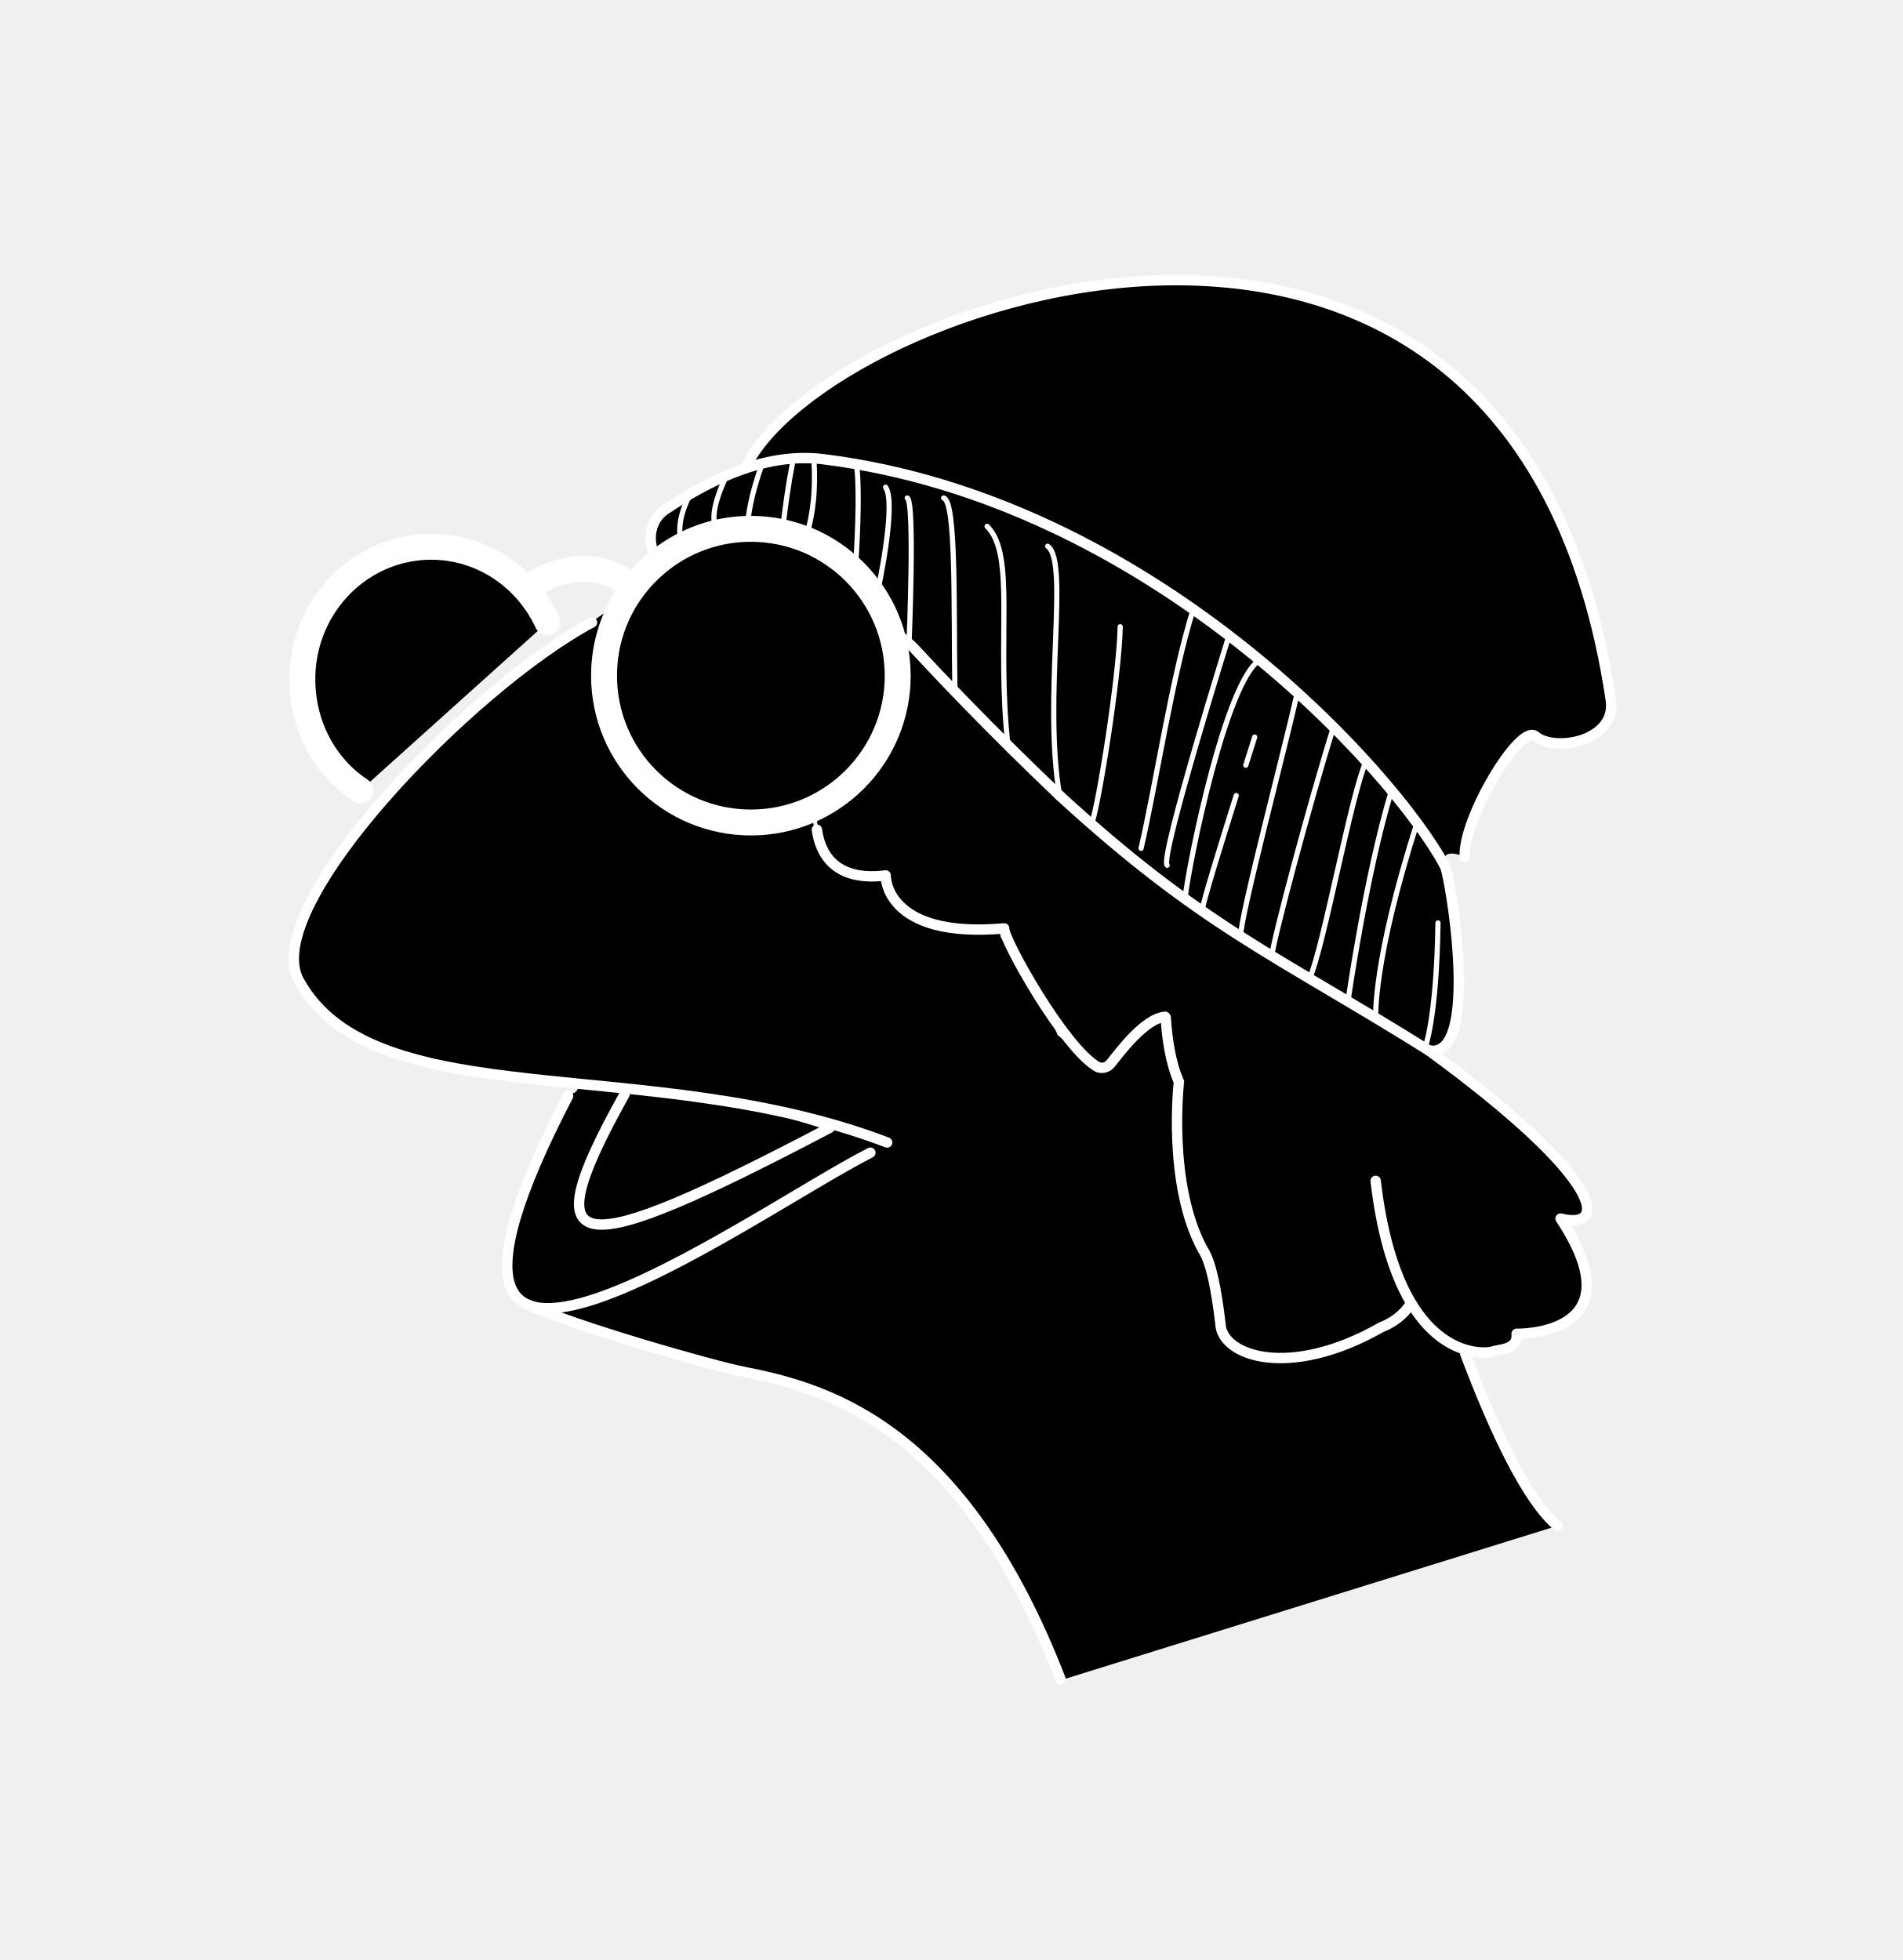
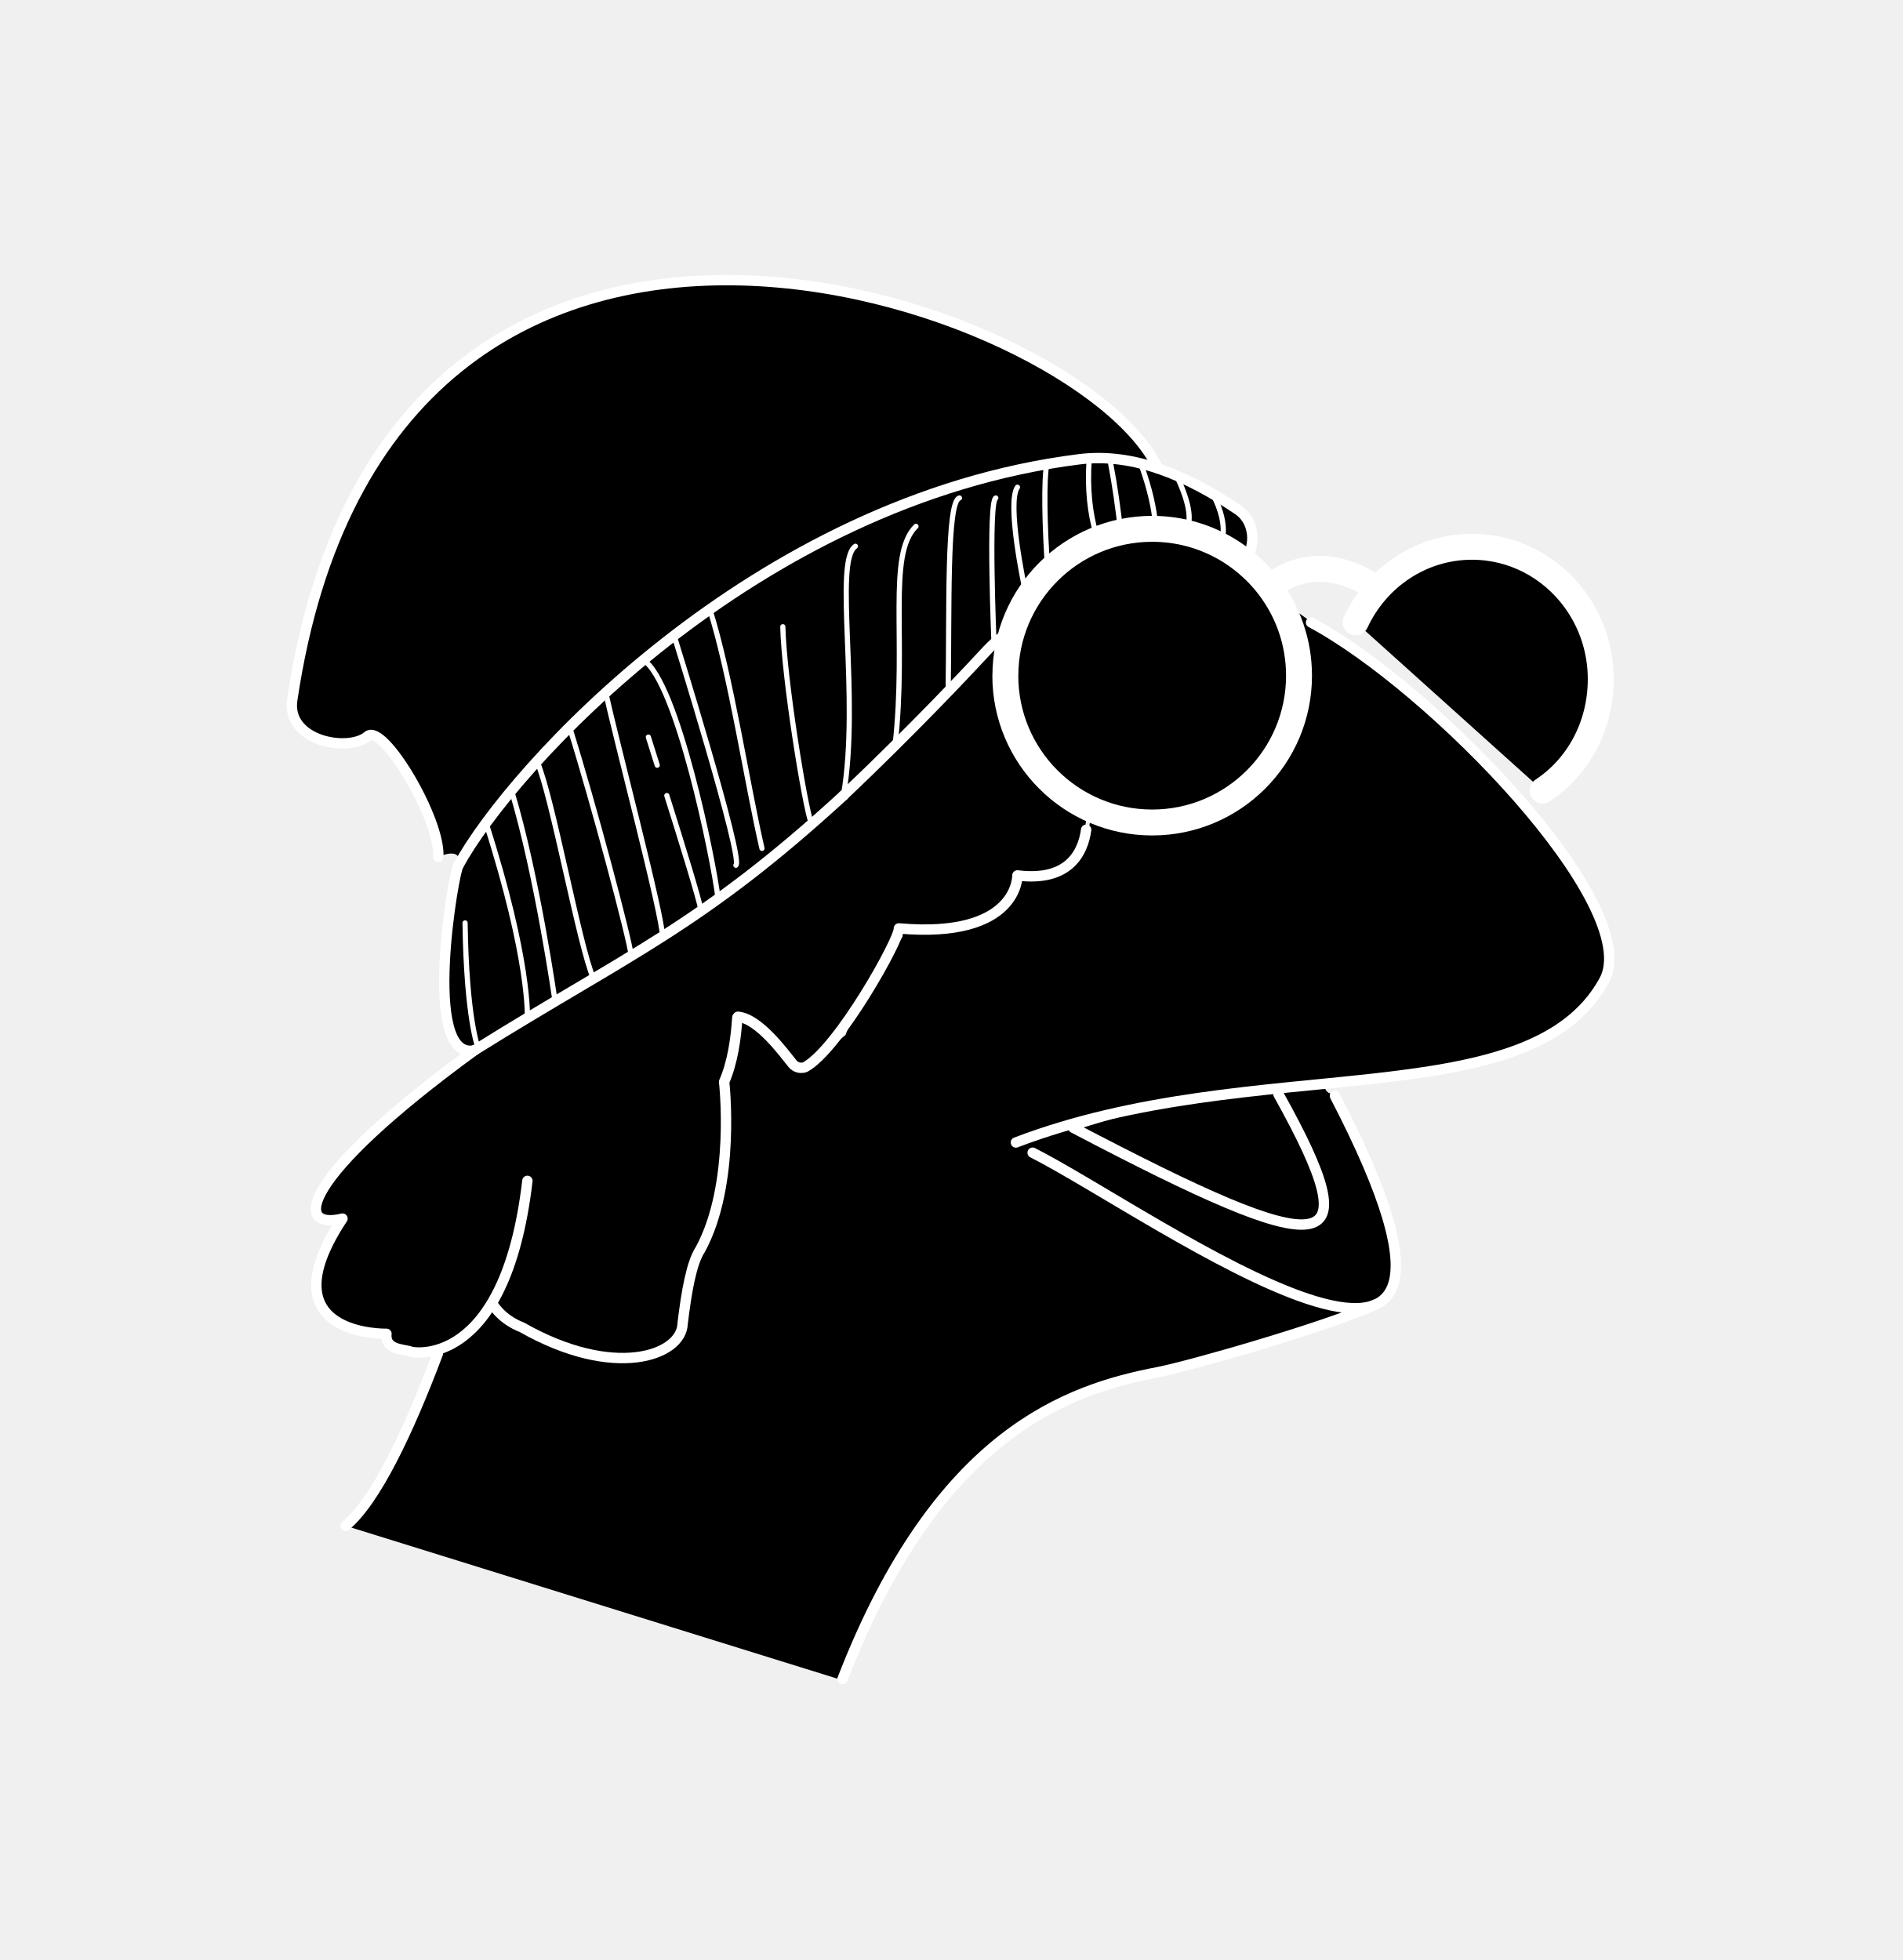
<svg xmlns="http://www.w3.org/2000/svg" version="1.1" viewBox="0 0 367 378.04">
  <defs>
    <style>
      .st0, .st1, .st2, .st3, .st4, .st5, .st6 {
        stroke: #fff;
      }

      .st0, .st2, .st3, .st5, .st6 {
        fill: none;
      }

      .st0, .st4, .st6 {
        stroke-miterlimit: 10;
      }

      .st1, .st2, .st3, .st5 {
        stroke-linejoin: round;
      }

      .st1, .st2, .st3, .st5, .st6 {
        stroke-linecap: round;
      }

      .st1, .st3 {
        stroke-width: 5px;
      }

      .st2, .st6 {
        stroke-width: 2px;
      }

      .st7 {
        display: none;
      }
    </style>
  </defs>
  <g id="Layer_2" class="st7">
    <rect width="367" height="378.04" />
  </g>
  <g id="Layer_1">
-     <path d="M300.34,294.3s-19.71-29.2-17.78-33.99c0,0-7.34-3.09-10.07-8.44l-5.72,3.97-7.46,3.54-8.01,2.2-5.43.32-5.9-1.04-4.24-3.91-3.78-15.95-4.88-14.44-.26-17.77-2.83-13.13-11.71,10.69-8.32-6.71-2.32-6.03-3.13-4.59-5.57-8.41.19-1.72h-12.48l-8.47-4.8-2.17-5.88-7.8.22-4.57-5.32-1.57-8.66-16.42,5.73-23.14-19.23.2-22.82-25,17.57-20.99,21.74-11.83,18.78-2.6,10.42,8.88,11.69,15.03,5.99,31.14,4.67c.37.93.07,1.63-1.04,2.05l-10.3,20.42-2.31,15.24,3.39,4.92,6.93,2.68,13.14,4.13,13.41,3.91,21.46,5.54,16.28,8.68,11.89,10.15,10.59,15.82,5.3,11.27,4.79,10.18" />
-     <polygon points="157.38 157.02 174.15 135.26 174.15 123.44 208.39 157.02 234 177.53 276.06 202.67 301.42 224.1 306.1 231.73 305.48 234.72 302.96 235.35 301.59 235.35 305.82 245.76 304.74 253.44 295.35 257.08 292.49 257.26 292.28 258.73 289.65 260.29 285.52 261.06 280.93 260.32 274.13 254.12 272.07 251.44 266.31 256.67 251.29 261.59 240.8 261.59 235.87 258.45 234.09 246.98 228.56 232.61 226.86 215.18 227.37 208.63 224.82 195.71 220.47 197.92 213.89 205.43 211.13 205.57 206.6 201.79 201.95 194.35 198.15 188.48 194.51 182.21 193.28 178.87 181.38 178.89 173.13 175.22 170.66 168.59 163.82 168.38 158.34 163.94 157.38 157.02" />
-     <path d="M143.7,90.36c14.82-32.09,148.45-79.65,166.95,44.63,1.19,7.98-10.81,10.16-14.54,7-2.98-2.53-14.08,16.06-13.62,23.28,0,0-4.83-2.23-3.89,1.63" />
-     <path class="st0" d="M203.44,152.56c-13.72-13.03-24.43-24.47-27.71-28.02" />
-     <path class="st0" d="M274.6,201.7c-29.69-18.55-43.6-23.85-71.17-49.14" />
-     <path class="st0" d="M277.68,166.01c.82.53,7.28,37.76-3.07,35.69" />
-     <path d="M157.94,87.7c62.83,7.83,109.74,59.89,119.74,78.31,0,0,10.15,34.77-2.16,36.66l-37.78-22.73-25.43-19.22-19.62-18.62-18.24-19.45-8.33-10.31-8.44-7.24-19.66-3.49-11.07,6.74s-4.16-5.51,1.28-10,19.76-10.9,24.57-9.99" />
-     <path d="M111.33,209s.97,1.67-1.64,2.14l-7.87,17.75-3.7,11.67.81,8.54,4.86,3.08,12.19-1.73,26.13-12.94,19.17-11.19,7.65-4.64s-1.22-1.05,0-2.13-17.16-4.47-17.16-4.47l-28.18-4.7-12.27-1.38h.01Z" />
-     <path class="st4" d="M159.99,217.54c-49.63,26.03-57.21,25-39.28-7.15,13.52-.17,26.38,3.07,39.28,7.15Z" />
-     <path class="st3" d="M102.59,112.83c3.66-2.31,11.64-5.85,19.63.42" />
-     <path class="st1" d="M69.51,152.46c-6.82-4.5-11.2-12.41-11.2-21.47,0-5.78,1.87-11.11,5.02-15.39,4.53-6.16,11.72-10.14,19.81-10.14,9.89,0,18.44,5.95,22.43,14.56" />
-     <path class="st6" d="M167.86,222.33c-23.06,11.67-98.88,67.14-58.3-10.95" />
-     <path class="st6" d="M120.45,211.06c-17.92,32.15-10.09,32.51,39.54,6.48" />
-     <path class="st6" d="M101.82,251.64c8.93,4.15,35.6,11.81,41.88,13.02,17.15,3.31,42.33,11.46,60.82,59.18" />
-     <path class="st2" d="M114.17,120.06c-23.19,12.39-64.37,54.76-56.53,69.07,14.53,26.52,67.52,13.67,113.45,31.23" />
-     <path class="st1" d="M173.13,130.32c0,15.64-12.68,28.32-28.32,28.32s-28.32-12.68-28.32-28.32c0-6.41,2.13-12.33,5.72-17.07,5.17-6.83,13.37-11.25,22.59-11.25,15.64,0,28.32,12.68,28.32,28.32h.01Z" />
-     <path class="st2" d="M204.35,153.44c-13.72-13.03-24.43-24.47-27.71-28.02-.99-1.07-2.07-2.04-3.29-2.83" />
-     <path class="st2" d="M278.59,166.89c-10-18.42-56.91-70.48-119.74-78.31-10.56-1.32-21,3.27-30.61,9.76-2.91,1.97-3.52,6.05-1.79,9.11l.51.9" />
-     <path class="st2" d="M282.56,261.06c5.69,15.1,11.96,28.33,17.78,33.24" />
-     <path class="st2" d="M282.56,261.06" />
-     <path class="st2" d="M263.45,198.6" />
-     <path class="st5" d="M146.77,90.09c-1.49,4.2-2.29,7.79-2.6,10.93" />
-     <path class="st5" d="M152.81,89.44c-.81,4.18-1.42,8.64-1.94,13.22" />
-     <path class="st5" d="M156.95,88.39c.42,6.1-.19,10.69-1.3,14.55" />
-     <path class="st5" d="M165.12,89.51c.61,2.77.46,12.02-.2,20.88" />
-     <path class="st5" d="M169.44,113.24s3.47-16.22,1.35-19.27" />
-     <path class="st5" d="M175.31,124.11s1.15-27.33-.34-28.06" />
-     <path class="st5" d="M181.98,96.05c2.5.65,1.91,21.8,2.18,37.33" />
-     <path class="st5" d="M190.36,101.52c5.58,5.43,1.75,21.74,4.03,42.25" />
-     <path class="st5" d="M131.66,105.24s-1.94-3.38,1.32-9.69" />
-     <path class="st5" d="M230.12,117.53c-4.06,12.8-7.23,33.92-10.06,46.1" />
-     <path class="st5" d="M210.58,158.73c1.23-3.32,5.23-27.83,5.46-37.85" />
-     <path class="st5" d="M204.35,153.44c-3.24-18.9,1.95-45.15-2.31-48.08" />
-     <path class="st2" d="M143.7,90.36c14.82-32.09,148.45-79.65,166.95,44.63,1.19,7.98-10.81,10.16-14.54,7-2.98-2.53-14.08,16.06-13.62,23.28" />
-     <path class="st5" d="M237.01,122.59s-13.44,43.06-11.92,44.3" />
-     <path class="st5" d="M242.92,127.3c-6.46,4.16-13.47,38.24-14.4,46.05" />
-     <path class="st5" d="M274.8,202.14s2.25-5.48,2.52-24.13" />
-     <path class="st5" d="M265.31,196.33s-.58-10.98,7.97-37.6" />
-     <path class="st5" d="M259.96,193.14s3.44-24.31,8.4-40.67" />
-     <path class="st5" d="M252.56,188.75c2.76-6.28,7.92-35.16,10.89-41.92" />
-     <path class="st5" d="M245.27,184.37c.33-3.25,7.3-29.46,11.9-44.12" />
-     <path class="st5" d="M239.25,180.61c-.11-3.63,9.09-38.42,10.84-46.61" />
-     <path class="st5" d="M240.26,147.59c.59-1.87,1.17-3.7,1.71-5.42" />
-     <path class="st5" d="M231.79,175.66c.51-2.63,3.52-12.37,6.62-22.21" />
-     <path class="st2" d="M157.54,160.04c.59,4.31,3.23,10.07,13.26,8.81,0,0-.31,12.26,22.86,10.22-.28,1.86,11.61,23.26,18.09,26.76.88.32,1.86.04,2.44-.69,1.71-2.12,6.5-8.69,10.51-9.03" />
-     <path class="st2" d="M224.82,196.3c.24,3.87.89,8.63,2.54,12.36,0,0-2.3,19.71,4.6,32.35,1.67,2.52,2.65,7.95,3.41,14.35.23,6.11,13.16,10.81,31.02.63,0,0,3.65-1.23,5.67-4.55" />
-     <path class="st2" d="M275.52,202.59c-29.69-18.55-43.6-23.85-71.17-49.14" />
-     <path class="st2" d="M275.52,202.59c10.36,2.07,3.89-35.16,3.07-35.69" />
-     <path class="st2" d="M265.3,227.76c4.31,36.77,22.32,33,22.32,33,1.38-.58,5.2-.29,4.86-3.5,0,0,23.57.59,8.48-22.22,9.41,2.3,8.51-7.66-25.46-32.46" />
-     <path class="st5" d="M140.14,91.72s-3.54,6.83-2.12,9.89" />
+     <path d="M66.67,294.3s19.71-29.2,17.78-33.99c0,0,7.34-3.09,10.07-8.44l5.72,3.97,7.46,3.54,8.01,2.2,5.43.32,5.9-1.04,4.24-3.91,3.78-15.95,4.88-14.44.26-17.77,2.83-13.13,11.71,10.69,8.32-6.71,2.32-6.03,3.13-4.59,5.57-8.41-.19-1.72h12.48s8.47-4.8,8.47-4.8l2.17-5.88,7.8.22,4.57-5.32,1.57-8.66,16.42,5.73,23.14-19.23-.2-22.82,25,17.57,20.99,21.74,11.83,18.78,2.6,10.42-8.88,11.69-15.03,5.99-31.14,4.67c-.37.93-.07,1.63,1.04,2.05l10.3,20.42,2.31,15.24-3.39,4.92-6.93,2.68-13.14,4.13-13.41,3.91-21.46,5.54-16.28,8.68-11.89,10.15-10.59,15.82-5.3,11.27-4.79,10.18" />
+     <polygon points="209.63 157.02 192.86 135.26 192.86 123.44 158.62 157.02 133.01 177.53 90.95 202.67 65.59 224.1 60.91 231.73 61.53 234.72 64.05 235.35 65.42 235.35 61.19 245.76 62.27 253.44 71.66 257.08 74.52 257.26 74.73 258.73 77.36 260.29 81.49 261.06 86.08 260.32 92.88 254.12 94.94 251.44 100.7 256.67 115.72 261.59 126.21 261.59 131.14 258.45 132.92 246.98 138.45 232.61 140.15 215.18 139.64 208.63 142.19 195.71 146.54 197.92 153.12 205.43 155.88 205.57 160.41 201.79 165.06 194.35 168.86 188.48 172.5 182.21 173.73 178.87 185.63 178.89 193.88 175.22 196.35 168.59 203.19 168.38 208.67 163.94 209.63 157.02" />
+     <path d="M223.31,90.36c-14.82-32.09-148.45-79.65-166.95,44.63-1.19,7.98,10.81,10.16,14.54,7,2.98-2.53,14.08,16.06,13.62,23.28,0,0,4.83-2.23,3.89,1.63" />
+     <path class="st0" d="M163.57,152.56c13.72-13.03,24.43-24.47,27.71-28.02" />
+     <path class="st0" d="M92.41,201.7c29.69-18.55,43.6-23.85,71.17-49.14" />
+     <path class="st0" d="M89.33,166.01c-.82.53-7.28,37.76,3.07,35.69" />
+     <path d="M209.07,87.7c-62.83,7.83-109.74,59.89-119.74,78.31,0,0-10.15,34.77,2.16,36.66l37.78-22.73,25.43-19.22,19.62-18.62,18.24-19.45,8.33-10.31,8.44-7.24,19.66-3.49,11.07,6.74s4.16-5.51-1.28-10c-5.44-4.49-19.76-10.9-24.57-9.99" />
+     <path d="M255.68,209s-.97,1.67,1.64,2.14l7.87,17.75,3.7,11.67-.81,8.54-4.86,3.08-12.19-1.73-26.13-12.94-19.17-11.19-7.65-4.64s1.22-1.05,0-2.13,17.16-4.47,17.16-4.47l28.18-4.7,12.27-1.38h-.01Z" />
+     <path class="st4" d="M207.02,217.54c49.63,26.03,57.21,25,39.28-7.15-13.52-.17-26.38,3.07-39.28,7.15Z" />
+     <path class="st3" d="M264.42,112.83c-3.66-2.31-11.64-5.85-19.63.42" />
+     <path class="st1" d="M297.51,152.46c6.82-4.5,11.2-12.41,11.2-21.47,0-5.78-1.87-11.11-5.02-15.39-4.53-6.16-11.72-10.14-19.81-10.14-9.89,0-18.44,5.95-22.43,14.56" />
+     <path class="st6" d="M199.15,222.33c23.06,11.67,98.88,67.14,58.3-10.95" />
+     <path class="st6" d="M246.56,211.06c17.92,32.15,10.09,32.51-39.54,6.48" />
+     <path class="st6" d="M265.19,251.64c-8.93,4.15-35.6,11.81-41.88,13.02-17.15,3.31-42.33,11.46-60.82,59.18" />
+     <path class="st2" d="M252.84,120.06c23.19,12.39,64.37,54.76,56.53,69.07-14.53,26.52-67.52,13.67-113.45,31.23" />
+     <path class="st1" d="M193.88,130.32c0,15.64,12.68,28.32,28.32,28.32s28.32-12.68,28.32-28.32c0-6.41-2.13-12.33-5.72-17.07-5.17-6.83-13.37-11.25-22.59-11.25-15.64,0-28.32,12.68-28.32,28.32h-.01Z" />
+     <path class="st2" d="M162.66,153.44c13.72-13.03,24.43-24.47,27.71-28.02.99-1.07,2.07-2.04,3.29-2.83" />
+     <path class="st2" d="M88.42,166.89c10-18.42,56.91-70.48,119.74-78.31,10.56-1.32,21,3.27,30.61,9.76,2.91,1.97,3.52,6.05,1.79,9.11l-.51.9" />
+     <path class="st2" d="M84.45,261.06c-5.69,15.1-11.96,28.33-17.78,33.24" />
+     <path class="st2" d="M84.45,261.06" />
+     <path class="st2" d="M103.56,198.6" />
+     <path class="st5" d="M220.24,90.09c1.49,4.2,2.29,7.79,2.6,10.93" />
+     <path class="st5" d="M214.2,89.44c.81,4.18,1.42,8.64,1.94,13.22" />
+     <path class="st5" d="M210.06,88.39c-.42,6.1.19,10.69,1.3,14.55" />
+     <path class="st5" d="M201.89,89.51c-.61,2.77-.46,12.02.2,20.88" />
+     <path class="st5" d="M197.57,113.24s-3.47-16.22-1.35-19.27" />
+     <path class="st5" d="M191.7,124.11s-1.15-27.33.34-28.06" />
+     <path class="st5" d="M185.03,96.05c-2.5.65-1.91,21.8-2.18,37.33" />
+     <path class="st5" d="M176.65,101.52c-5.58,5.43-1.75,21.74-4.03,42.25" />
+     <path class="st5" d="M235.35,105.24s1.94-3.38-1.32-9.69" />
+     <path class="st5" d="M136.89,117.53c4.06,12.8,7.23,33.92,10.06,46.1" />
+     <path class="st5" d="M156.43,158.73c-1.23-3.32-5.23-27.83-5.46-37.85" />
+     <path class="st5" d="M162.66,153.44c3.24-18.9-1.95-45.15,2.31-48.08" />
+     <path class="st2" d="M223.31,90.36c-14.82-32.09-148.45-79.65-166.95,44.63-1.19,7.98,10.81,10.16,14.54,7,2.98-2.53,14.08,16.06,13.62,23.28" />
+     <path class="st5" d="M130,122.59s13.44,43.06,11.92,44.3" />
+     <path class="st5" d="M124.09,127.3c6.46,4.16,13.47,38.24,14.4,46.05" />
+     <path class="st5" d="M92.21,202.14s-2.25-5.48-2.52-24.13" />
+     <path class="st5" d="M101.7,196.33s.58-10.98-7.97-37.6" />
+     <path class="st5" d="M107.05,193.14s-3.44-24.31-8.4-40.67" />
+     <path class="st5" d="M114.45,188.75c-2.76-6.28-7.92-35.16-10.89-41.92" />
+     <path class="st5" d="M121.74,184.37c-.33-3.25-7.3-29.46-11.9-44.12" />
+     <path class="st5" d="M127.76,180.61c.11-3.63-9.09-38.42-10.84-46.61" />
+     <path class="st5" d="M126.75,147.59c-.59-1.87-1.17-3.7-1.71-5.42" />
+     <path class="st5" d="M135.22,175.66c-.51-2.63-3.52-12.37-6.62-22.21" />
+     <path class="st2" d="M209.47,160.04c-.59,4.31-3.23,10.07-13.26,8.81,0,0,.31,12.26-22.86,10.22.28,1.86-11.61,23.26-18.09,26.76-.88.32-1.86.04-2.44-.69-1.71-2.12-6.5-8.69-10.51-9.03" />
+     <path class="st2" d="M142.19,196.3c-.24,3.87-.89,8.63-2.54,12.36,0,0,2.3,19.71-4.6,32.35-1.67,2.52-2.65,7.95-3.41,14.35-.23,6.11-13.16,10.81-31.02.63,0,0-3.65-1.23-5.67-4.55" />
+     <path class="st2" d="M91.49,202.59c29.69-18.55,43.6-23.85,71.17-49.14" />
+     <path class="st2" d="M91.49,202.59c-10.36,2.07-3.89-35.16-3.07-35.69" />
+     <path class="st2" d="M101.71,227.76c-4.31,36.77-22.32,33-22.32,33-1.38-.58-5.2-.29-4.86-3.5,0,0-23.57.59-8.48-22.22-9.41,2.3-8.51-7.66,25.46-32.46" />
+     <path class="st5" d="M226.88,91.72s3.54,6.83,2.12,9.89" />
  </g>
</svg>
